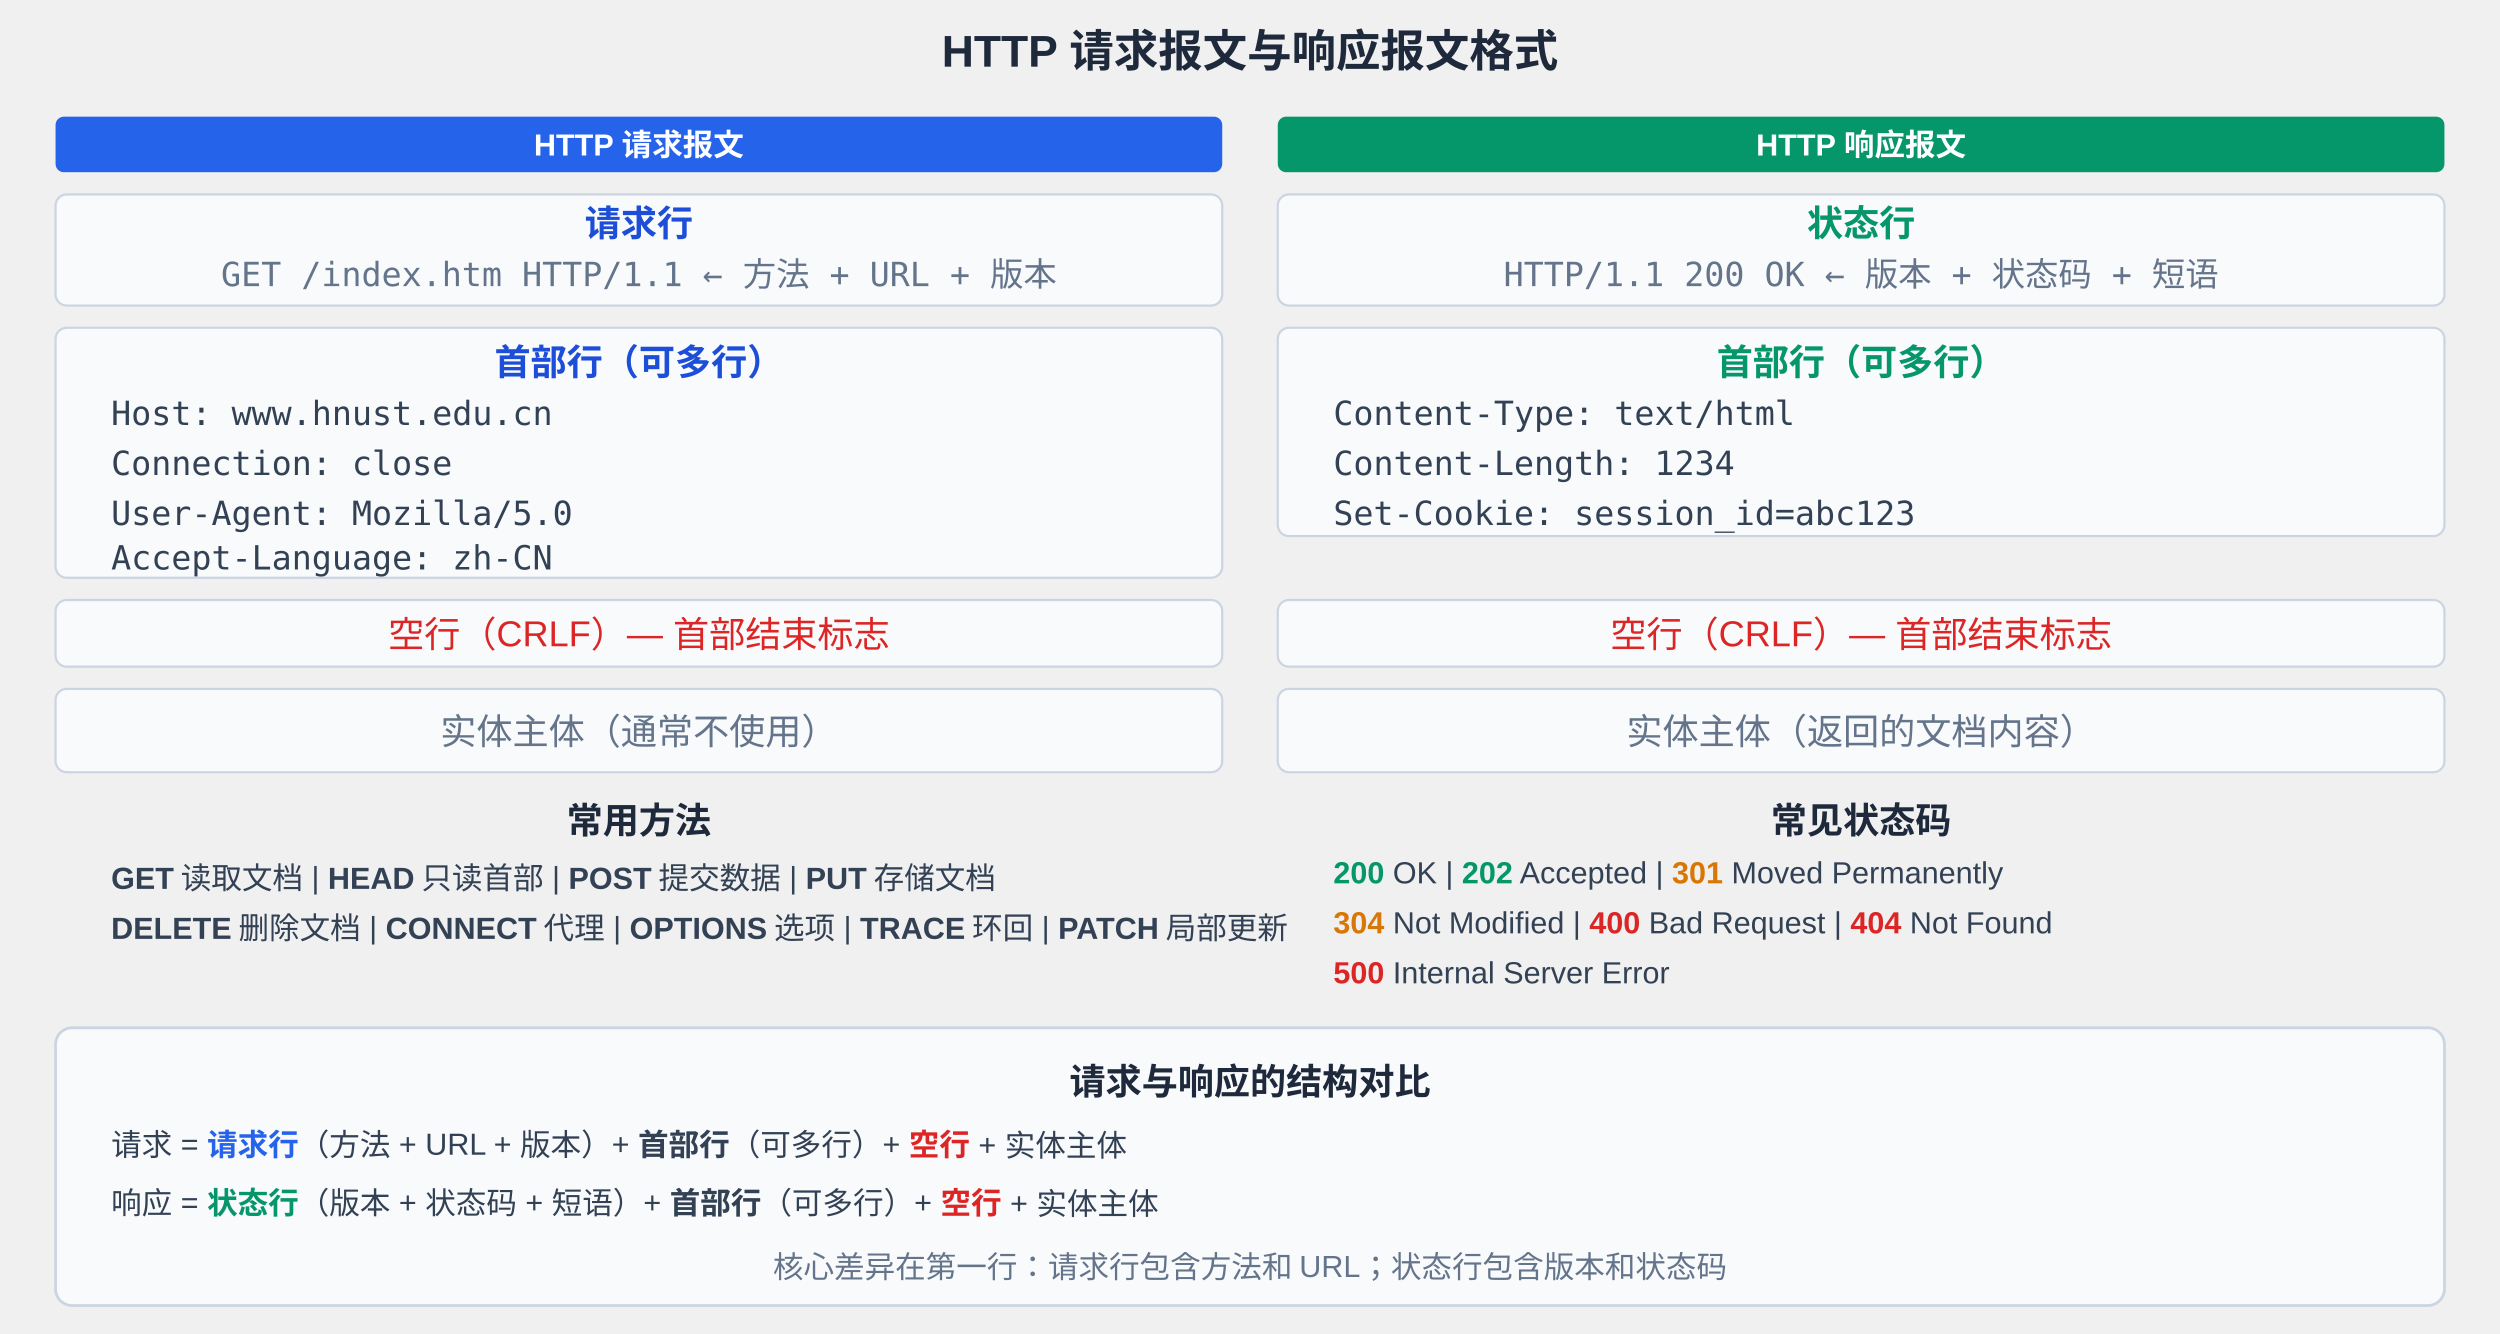
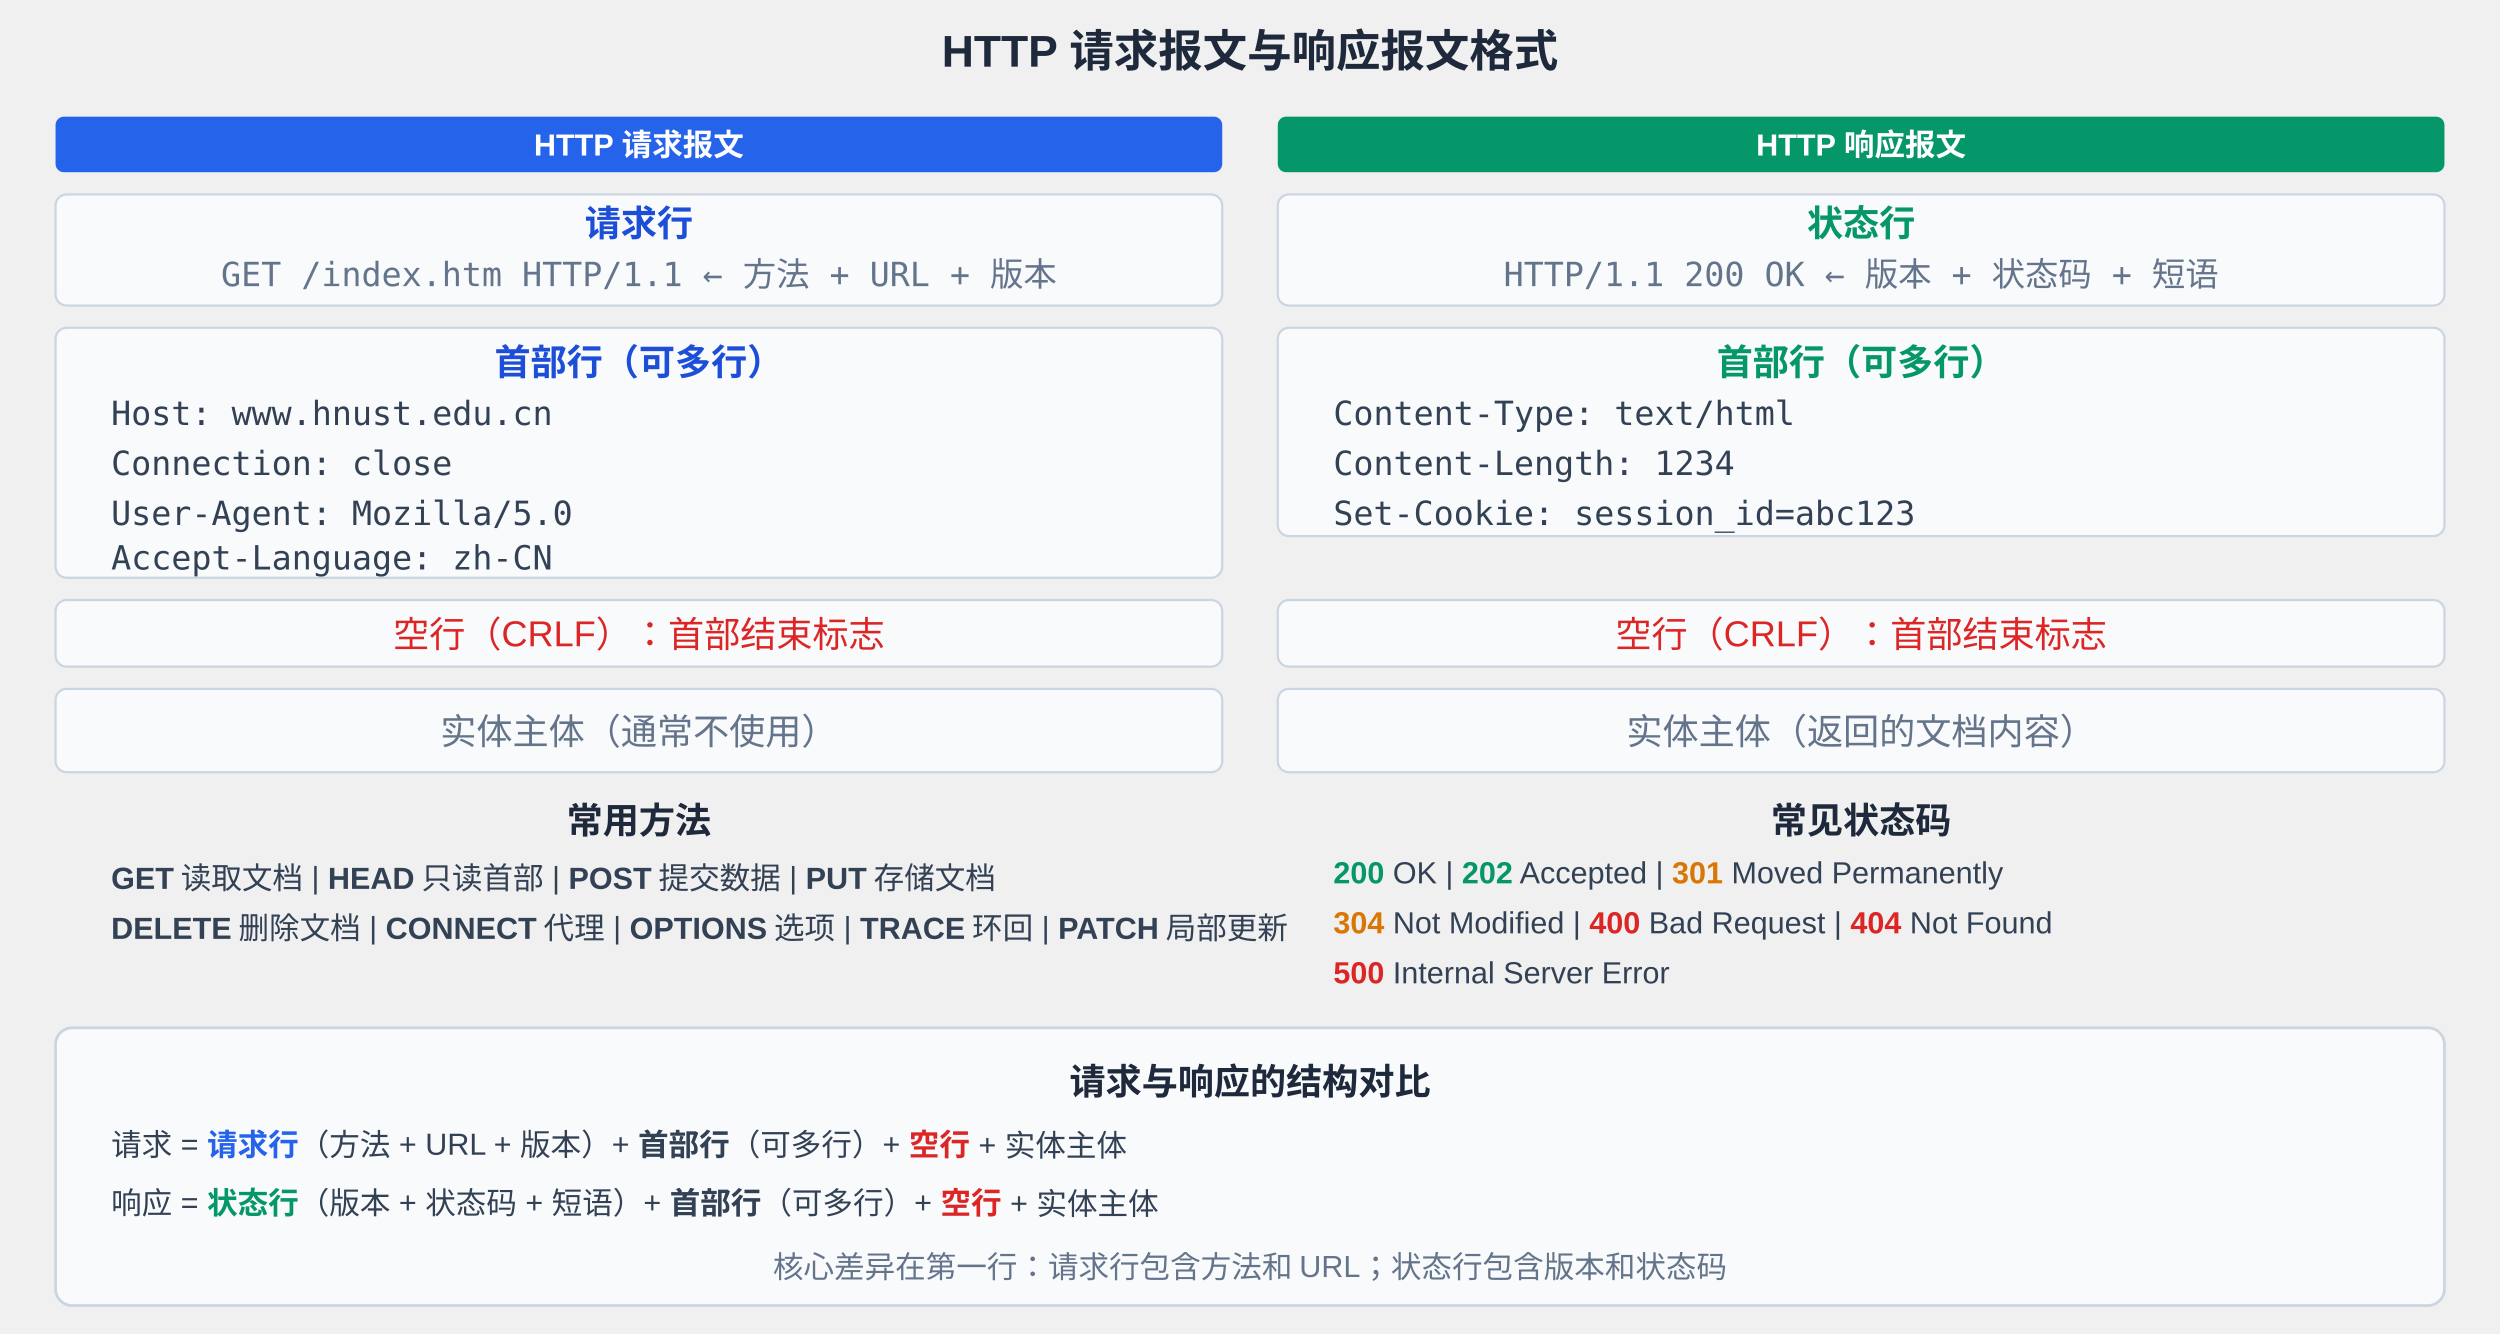
<svg xmlns="http://www.w3.org/2000/svg" viewBox="0 0 900 480">
  <defs>
    <style>/* paired-theme-canvas */
svg{background:#f8fafc}
@media(prefers-color-scheme:dark){svg{background:#0b1020}}

      text { font-family: Arial, "Microsoft YaHei", sans-serif; }
      .title { font-size: 16px; font-weight: 700; fill: #1e293b; }
      .label { font-size: 13px; }
      .small { font-size: 11px; }
      .box-req { fill: #eff6ff; stroke: #2563eb; stroke-width: 1.5; }
      .box-resp { fill: #f0fdf4; stroke: #059669; stroke-width: 1.5; }
      .code { font-family: Consolas, monospace; font-size: 12px; }
      .field { fill: #f8fafc; stroke: #cbd5e1; stroke-width: 0.8; }
      @media (prefers-color-scheme: dark) {
        .title { fill: #e6edf3; }
        .box-req { fill: #1e293b; stroke: #3b82f6; }
        .box-resp { fill: #1a2e1f; stroke: #10b981; }
        .field { fill: #16212c; stroke: #334155; }
        text { fill: #e6edf3; }
      }
    </style>
  </defs>
  <text x="450" y="24" text-anchor="middle" class="title">HTTP 请求报文与响应报文格式</text>
  <rect x="20" y="42" width="420" height="20" rx="3" fill="#2563eb" />
  <text x="230" y="56" text-anchor="middle" class="small" fill="#fff" font-weight="700">HTTP 请求报文</text>
  <rect x="20" y="70" width="420" height="40" rx="4" class="field" />
  <text x="230" y="85" text-anchor="middle" class="label" fill="#1d4ed8" font-weight="700">请求行</text>
  <text x="230" y="103" text-anchor="middle" class="code" fill="#64748b">GET /index.htm HTTP/1.1  ← 方法 + URL + 版本</text>
  <rect x="20" y="118" width="420" height="90" rx="4" class="field" />
  <text x="230" y="135" text-anchor="middle" class="label" fill="#1d4ed8" font-weight="700">首部行（可多行）</text>
  <text x="40" y="153" class="code" fill="#334155">Host: www.hnust.edu.cn</text>
  <text x="40" y="171" class="code" fill="#334155">Connection: close</text>
  <text x="40" y="189" class="code" fill="#334155">User-Agent: Mozilla/5.0</text>
  <text x="40" y="205" class="code" fill="#334155">Accept-Language: zh-CN</text>
  <rect x="20" y="216" width="420" height="24" rx="4" class="field" />
-   <text x="230" y="233" text-anchor="middle" class="label" fill="#dc2626">空行（CRLF）— 首部结束标志</text>
+   <text x="230" y="233" text-anchor="middle" class="label" fill="#dc2626">空行（CRLF）：首部结束标志</text>
  <rect x="20" y="248" width="420" height="30" rx="4" class="field" />
  <text x="230" y="268" text-anchor="middle" class="label" fill="#64748b">实体主体（通常不使用）</text>
  <text x="230" y="300" text-anchor="middle" class="label" font-weight="700" fill="#1e293b">常用方法</text>
  <text x="40" y="320" class="small" fill="#334155">
    <tspan font-weight="700">GET</tspan> 读取文档 | <tspan font-weight="700">HEAD</tspan> 只读首部 | <tspan font-weight="700">POST</tspan> 提交数据 | <tspan font-weight="700">PUT</tspan> 存储文档</text>
  <text x="40" y="338" class="small" fill="#334155">
    <tspan font-weight="700">DELETE</tspan> 删除文档 | <tspan font-weight="700">CONNECT</tspan> 代理 | <tspan font-weight="700">OPTIONS</tspan> 选项 | <tspan font-weight="700">TRACE</tspan> 环回 | <tspan font-weight="700">PATCH</tspan> 局部更新</text>
  <rect x="460" y="42" width="420" height="20" rx="3" fill="#059669" />
  <text x="670" y="56" text-anchor="middle" class="small" fill="#fff" font-weight="700">HTTP 响应报文</text>
  <rect x="460" y="70" width="420" height="40" rx="4" class="field" />
  <text x="670" y="85" text-anchor="middle" class="label" fill="#059669" font-weight="700">状态行</text>
  <text x="670" y="103" text-anchor="middle" class="code" fill="#64748b">HTTP/1.1 200 OK  ← 版本 + 状态码 + 短语</text>
  <rect x="460" y="118" width="420" height="75" rx="4" class="field" />
  <text x="670" y="135" text-anchor="middle" class="label" fill="#059669" font-weight="700">首部行（可多行）</text>
  <text x="480" y="153" class="code" fill="#334155">Content-Type: text/html</text>
  <text x="480" y="171" class="code" fill="#334155">Content-Length: 1234</text>
  <text x="480" y="189" class="code" fill="#334155">Set-Cookie: session_id=abc123</text>
  <rect x="460" y="216" width="420" height="24" rx="4" class="field" />
-   <text x="670" y="233" text-anchor="middle" class="label" fill="#dc2626">空行（CRLF）— 首部结束标志</text>
+   <text x="670" y="233" text-anchor="middle" class="label" fill="#dc2626">空行（CRLF）：首部结束标志</text>
  <rect x="460" y="248" width="420" height="30" rx="4" class="field" />
  <text x="670" y="268" text-anchor="middle" class="label" fill="#64748b">实体主体（返回的文档内容）</text>
  <text x="670" y="300" text-anchor="middle" class="label" font-weight="700" fill="#1e293b">常见状态码</text>
  <text x="480" y="318" class="small" fill="#334155">
    <tspan font-weight="700" fill="#059669">200</tspan> OK | <tspan font-weight="700" fill="#059669">202</tspan> Accepted | <tspan font-weight="700" fill="#d97706">301</tspan> Moved Permanently</text>
  <text x="480" y="336" class="small" fill="#334155">
    <tspan font-weight="700" fill="#d97706">304</tspan> Not Modified | <tspan font-weight="700" fill="#dc2626">400</tspan> Bad Request | <tspan font-weight="700" fill="#dc2626">404</tspan> Not Found</text>
  <text x="480" y="354" class="small" fill="#334155">
    <tspan font-weight="700" fill="#dc2626">500</tspan> Internal Server Error</text>
  <rect x="20" y="370" width="860" height="100" rx="6" fill="#f8fafc" stroke="#cbd5e1" stroke-width="1" />
  <style>
    @media (prefers-color-scheme: dark) { rect[fill="#f8fafc"] { fill: #16212c; stroke: #334155; } }
  </style>
  <text x="450" y="394" text-anchor="middle" class="label" font-weight="700" fill="#1e293b">请求与响应的结构对比</text>
  <text x="40" y="416" class="small" fill="#334155">请求 = <tspan font-weight="700" fill="#2563eb">请求行</tspan>（方法 + URL + 版本）+ <tspan font-weight="700">首部行</tspan>（可多行）+ <tspan font-weight="700" fill="#dc2626">空行</tspan> + 实体主体</text>
  <text x="40" y="437" class="small" fill="#334155">响应 = <tspan font-weight="700" fill="#059669">状态行</tspan>（版本 + 状态码 + 短语）+ <tspan font-weight="700">首部行</tspan>（可多行）+ <tspan font-weight="700" fill="#dc2626">空行</tspan> + 实体主体</text>
  <text x="450" y="460" text-anchor="middle" class="small" fill="#64748b">核心差异在第一行：请求行包含方法和 URL；状态行包含版本和状态码</text>
</svg>
